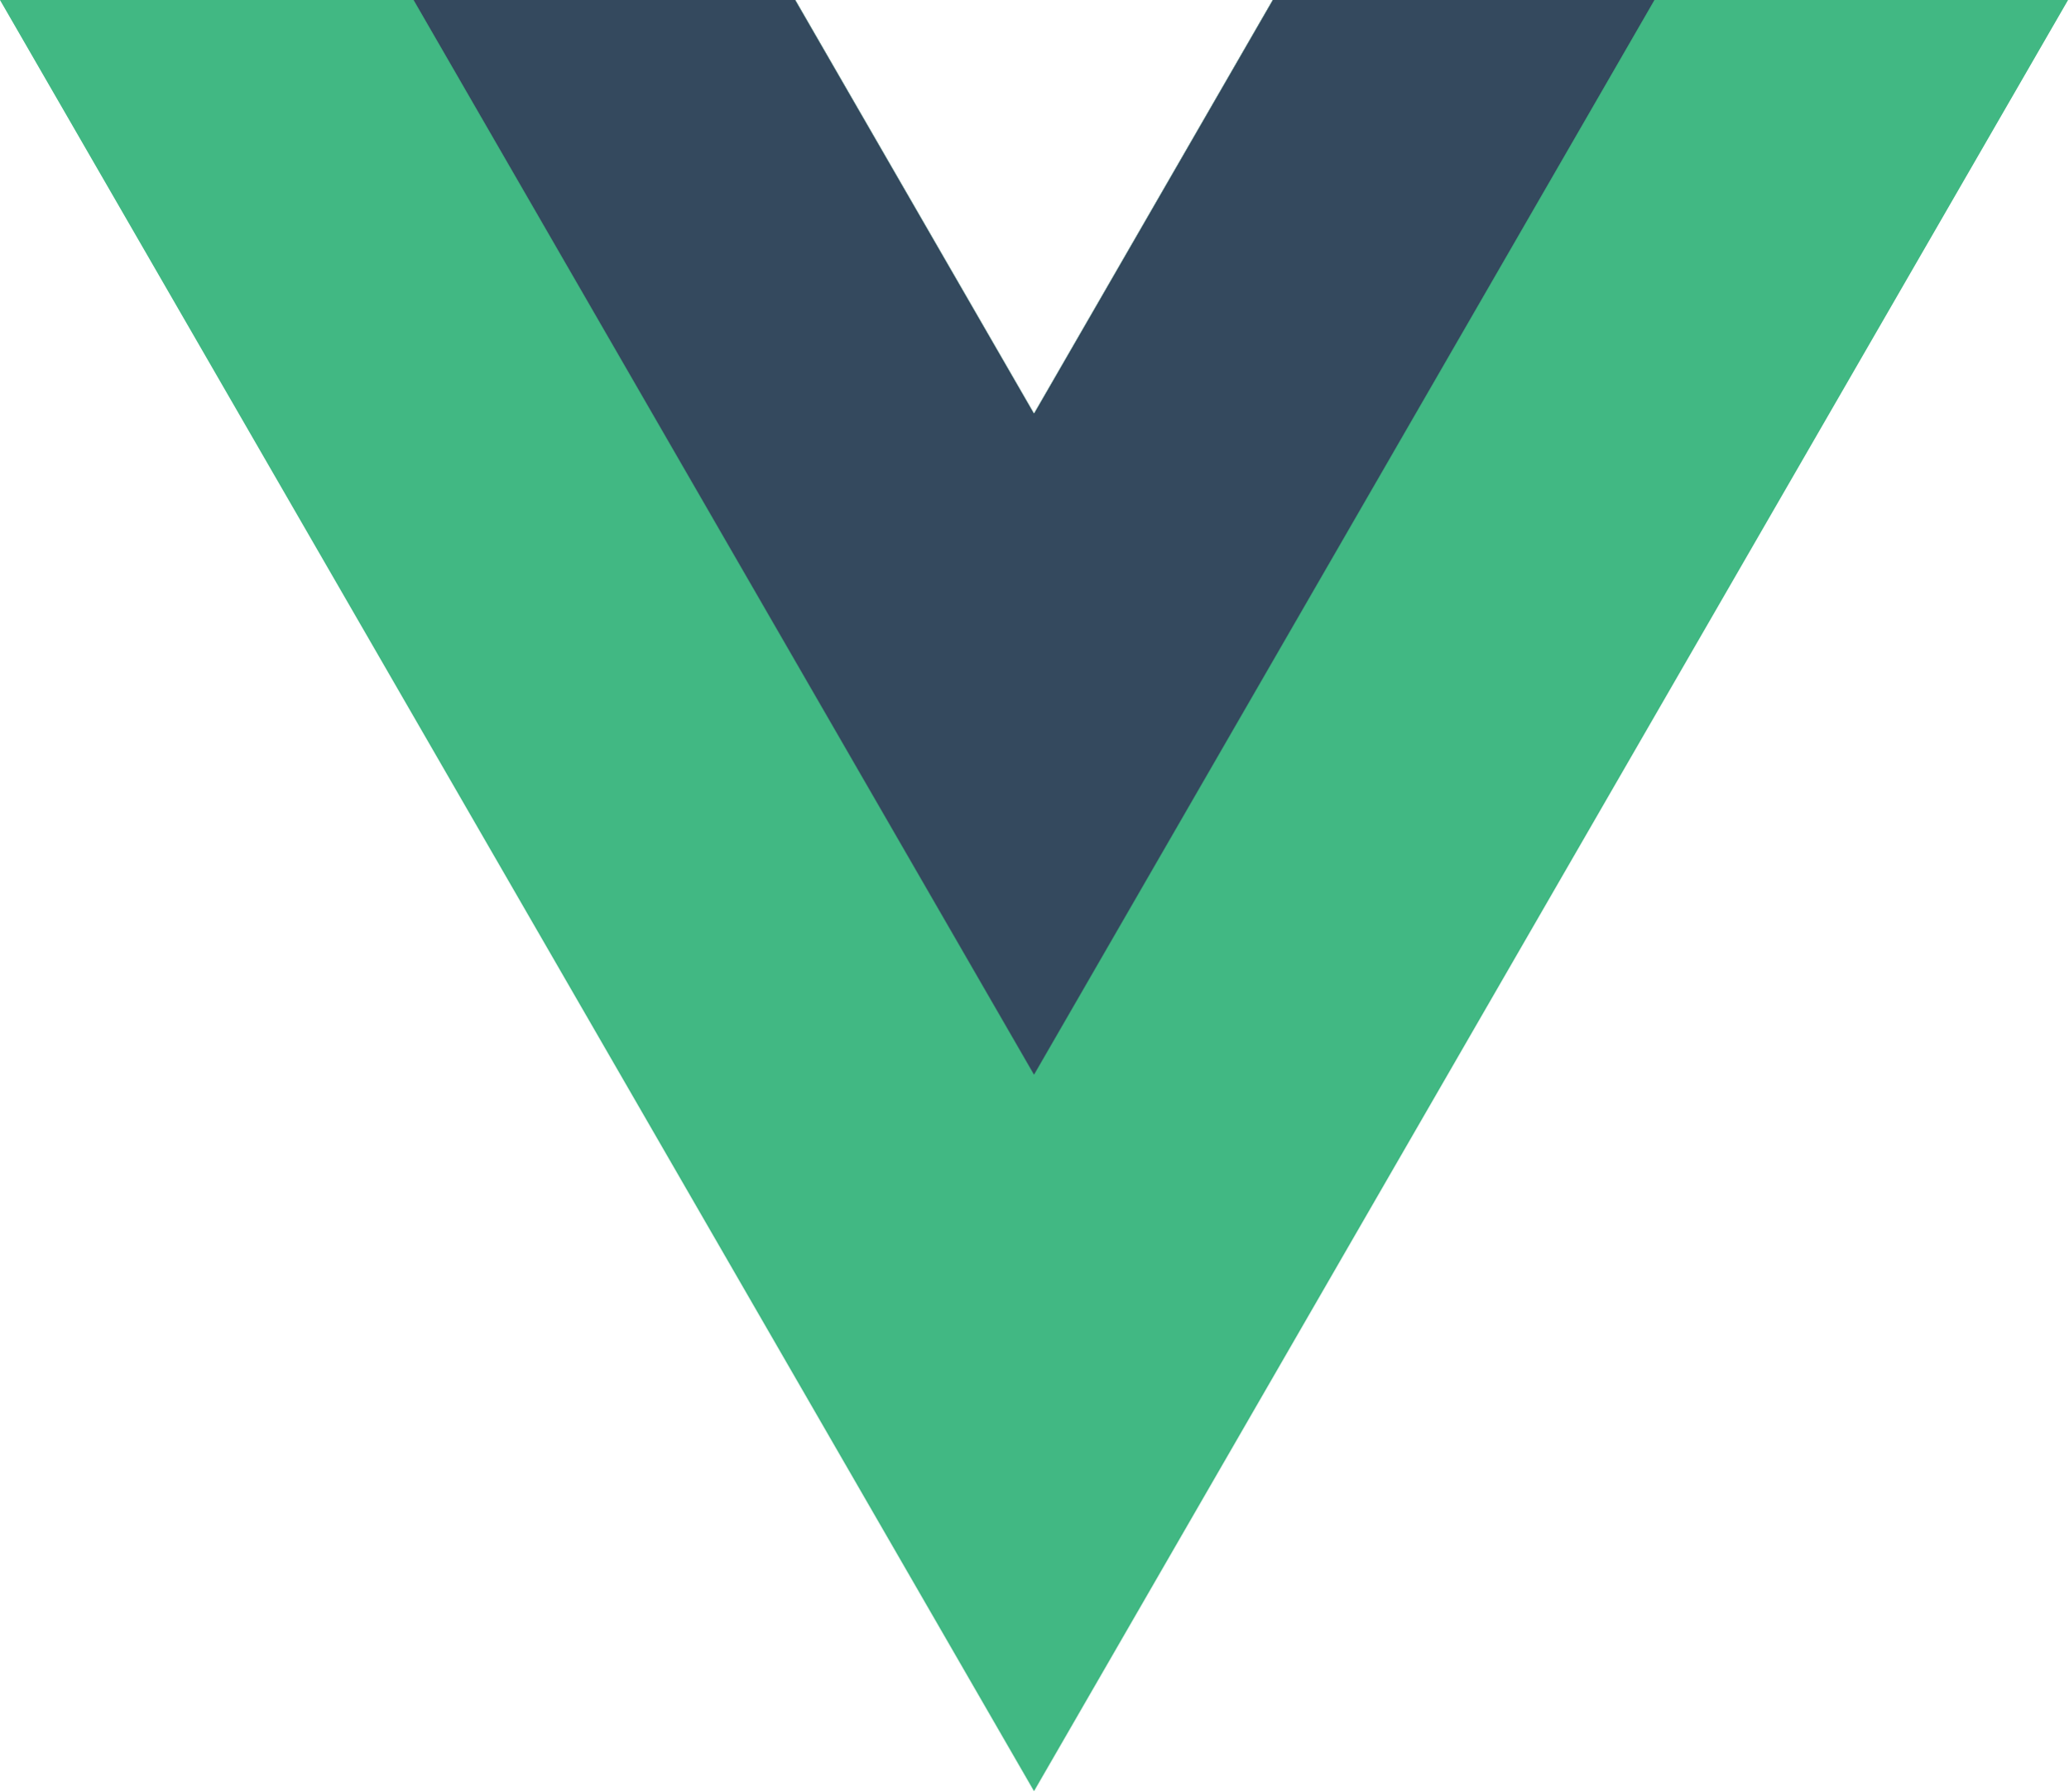
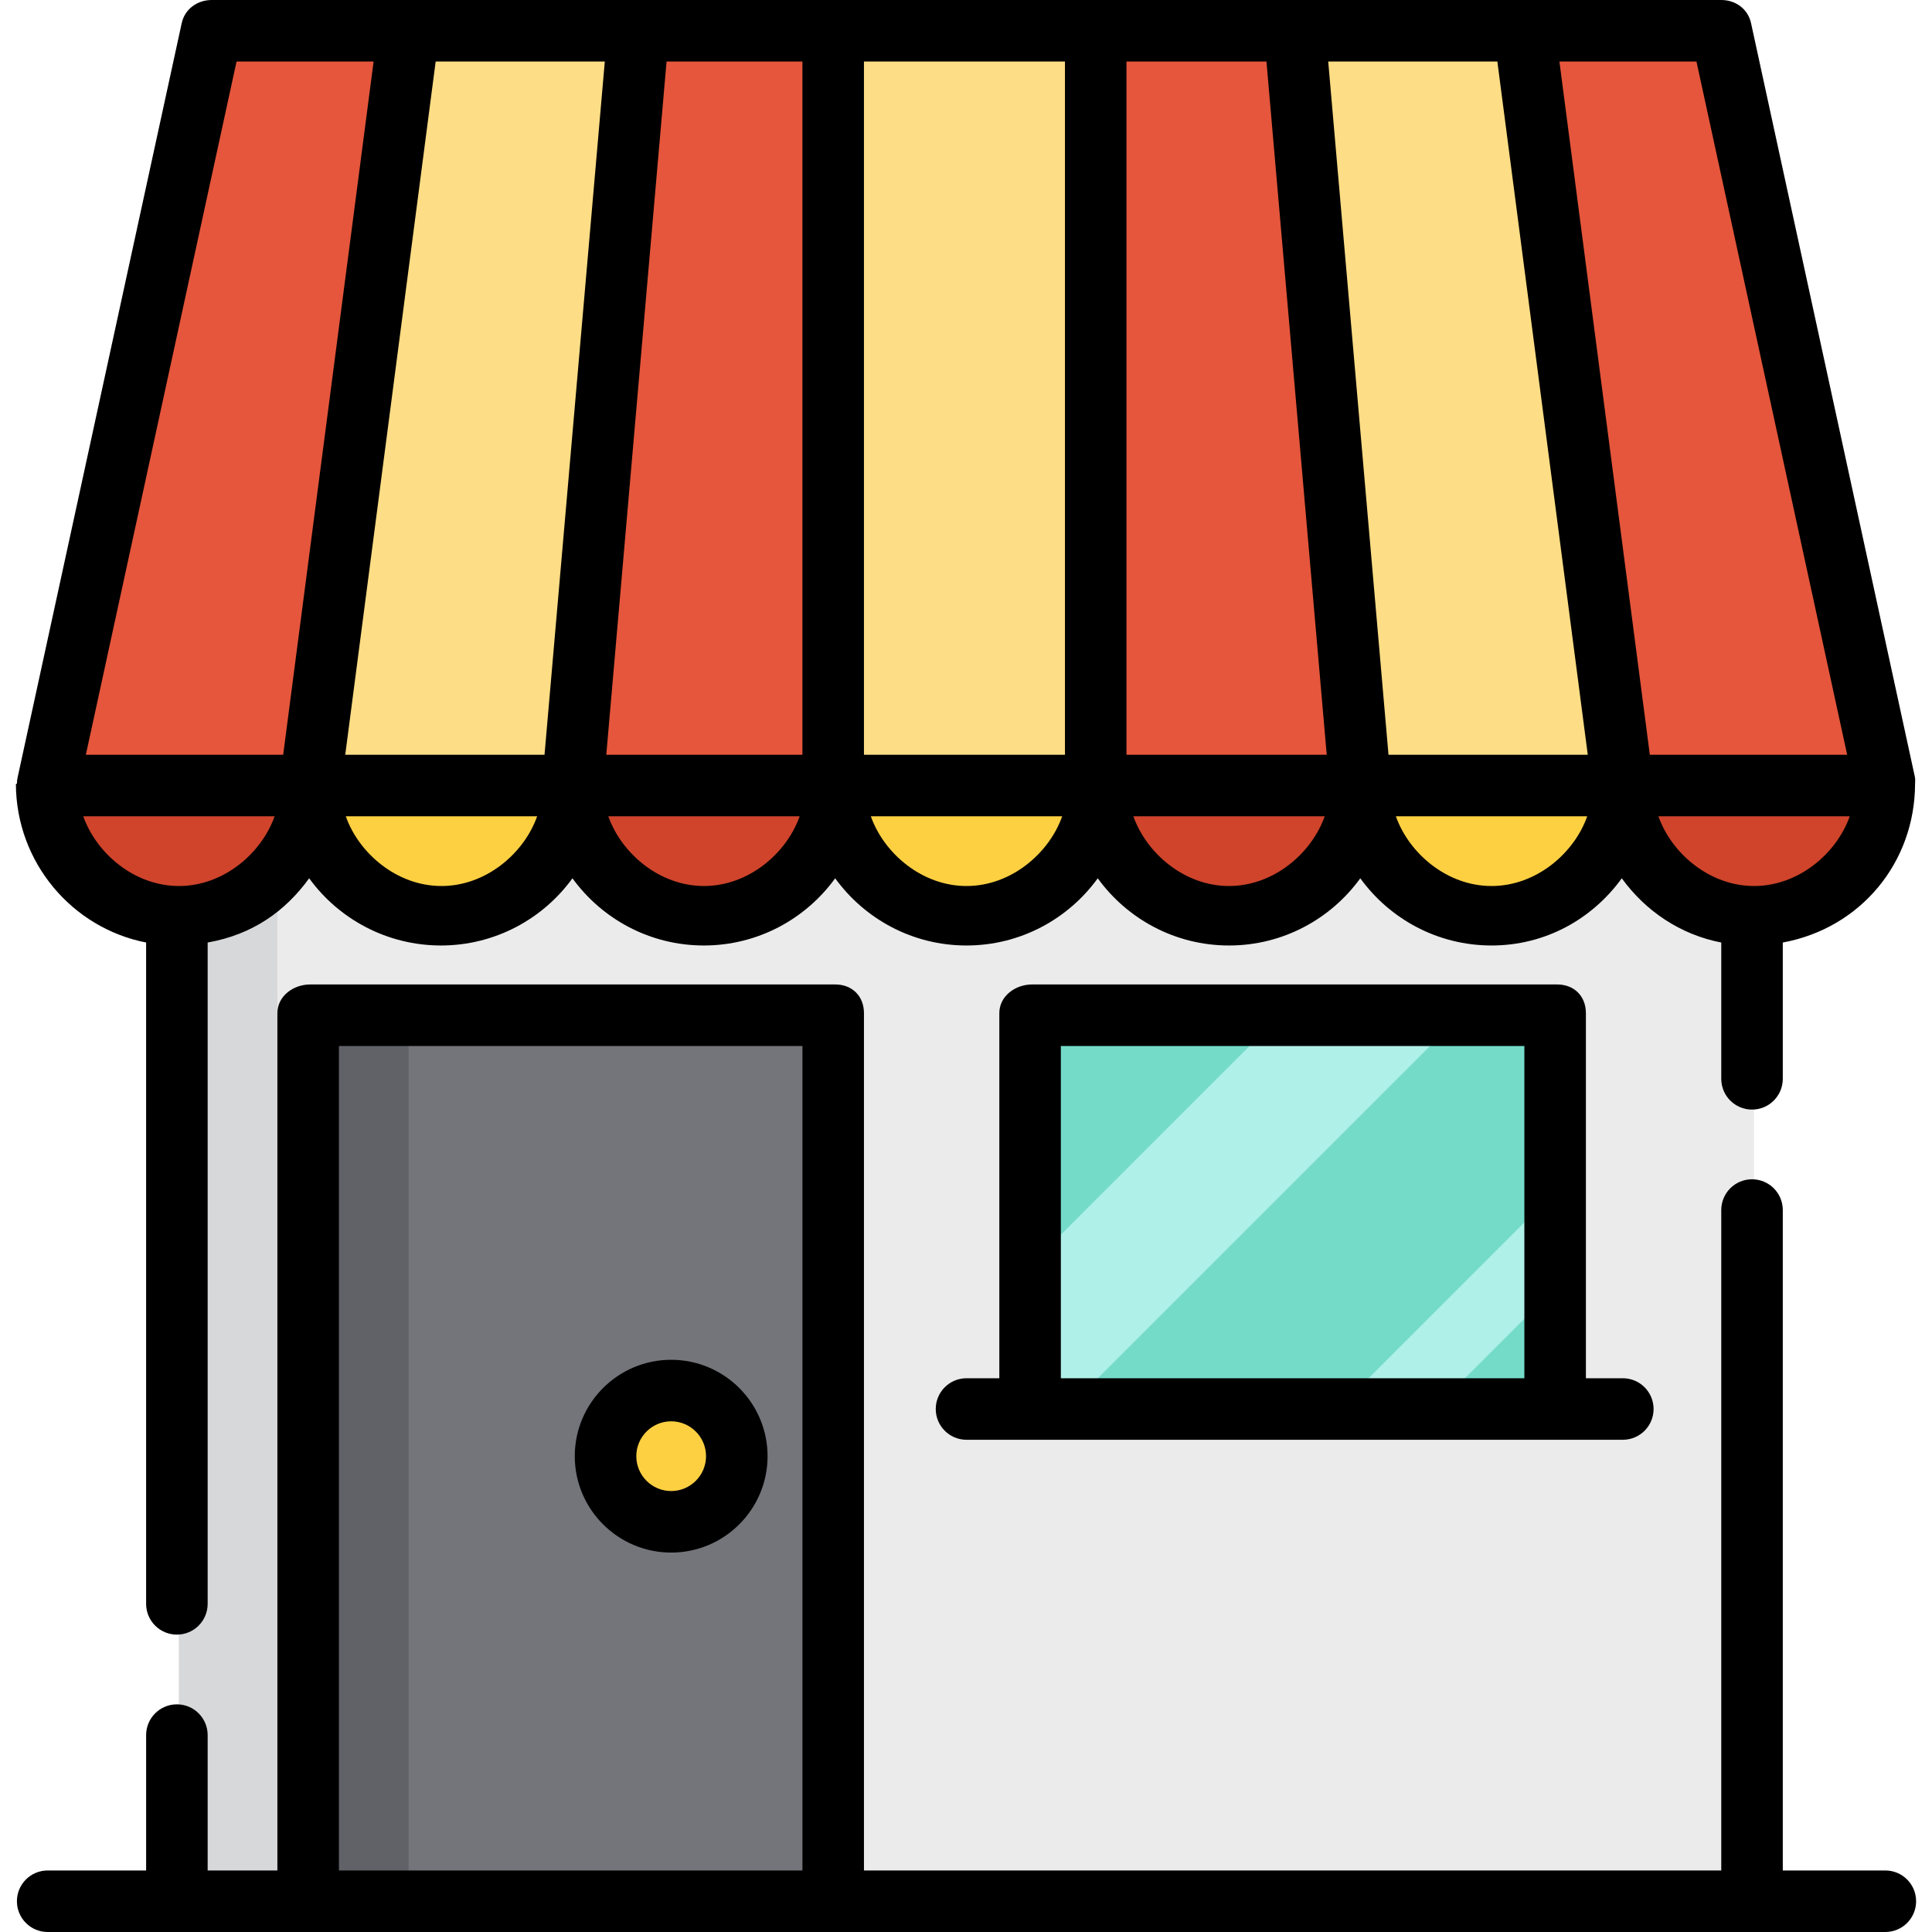
- <svg xmlns="http://www.w3.org/2000/svg" viewBox="0 0 261.76 226.69">
-   <path d="M161.096.001l-30.225 52.351L100.647.001H-.005l130.877 226.688L261.749.001z" fill="#41b883" />
-   <path d="M161.096.001l-30.225 52.351L100.647.001H52.346l78.526 136.01L209.398.001z" fill="#34495e" />
+ <svg xmlns="http://www.w3.org/2000/svg" version="1.1" id="Layer_1" viewBox="0 0 512 512" xml:space="preserve">
+   <rect x="47.421" y="138.055" style="fill:#EBEBEC;" width="417.427" height="365.248" />
+   <rect x="47.421" y="138.055" style="fill:#D7D8D9;" width="26.089" height="365.248" />
+   <path style="fill:#CF442B;" d="M47.421,242.412c19.211,0,34.786-15.574,34.786-34.786H12.636  C12.636,226.838,28.209,242.412,47.421,242.412L47.421,242.412z" />
+   <path style="fill:#FDD042;" d="M116.993,242.412c19.211,0,34.786-15.574,34.786-34.786H82.207  C82.207,226.838,97.78,242.412,116.993,242.412L116.993,242.412z" />
+   <path style="fill:#CF442B;" d="M186.564,242.412c19.211,0,34.786-15.574,34.786-34.786h-69.571  C151.778,226.838,167.351,242.412,186.564,242.412L186.564,242.412z" />
+   <path style="fill:#FDD042;" d="M256.135,242.412c19.211,0,34.786-15.574,34.786-34.786h-69.571  C221.349,226.838,236.922,242.412,256.135,242.412L256.135,242.412z" />
+   <path style="fill:#CF442B;" d="M325.706,242.412c19.211,0,34.786-15.574,34.786-34.786H290.92  C290.92,226.838,306.493,242.412,325.706,242.412L325.706,242.412z" />
+   <path style="fill:#FDD042;" d="M395.277,242.412L395.277,242.412c19.211,0,34.786-15.574,34.786-34.786h-69.571  C360.491,226.838,376.065,242.412,395.277,242.412z" />
+   <path style="fill:#CF442B;" d="M464.848,242.412c19.211,0,34.786-15.574,34.786-34.786h-69.571  C430.063,226.838,445.636,242.412,464.848,242.412L464.848,242.412z" />
+   <polygon style="fill:#E5563C;" points="56.118,7.609 108.296,7.609 82.207,207.626 12.636,207.626 " />
+   <polygon style="fill:#FDDD85;" points="108.296,7.609 169.171,7.609 151.778,207.626 82.207,207.626 " />
+   <polygon style="fill:#E5563C;" points="169.171,7.609 221.349,7.609 221.349,207.626 151.778,207.626 " />
+   <rect x="221.345" y="7.609" style="fill:#FDDD85;" width="69.571" height="200.017" />
+   <polygon style="fill:#E5563C;" points="290.92,7.609 343.099,7.609 360.491,207.626 290.92,207.626 " />
+   <polygon style="fill:#FDDD85;" points="343.099,7.609 403.973,7.609 430.063,207.626 360.491,207.626 " />
+   <polygon style="fill:#E5563C;" points="403.973,7.609 456.152,7.609 499.634,207.626 430.063,207.626 " />
+   <rect x="82.203" y="268.501" style="fill:#74757B;" width="139.142" height="234.803" />
+   <rect x="82.203" y="268.501" style="fill:#606268;" width="26.089" height="234.803" />
+   <rect x="273.523" y="268.501" style="fill:#AFF0E8;" width="139.142" height="104.357" />
+   <g>
+     <polygon style="fill:#74DBC9;" points="387.668,268.501 283.311,372.858 355.056,372.858 412.67,315.244 412.67,268.501  " />
+     <polygon style="fill:#74DBC9;" points="273.528,268.501 273.528,334.811 339.838,268.501  " />
+     <polygon style="fill:#74DBC9;" points="380.602,372.858 412.67,372.858 412.67,340.79  " />
+   </g>
+   <circle style="fill:#FDD042;" cx="177.863" cy="385.902" r="17.393" />
+   <path d="M4.484,207.686c0,0.023-0.271,0.046-0.271,0.068c0.062,20.831,14.944,38.211,34.511,42.024v175.259  c0,4.504,3.65,8.153,8.153,8.153s8.153-3.649,8.153-8.153V249.779c11.958-2.106,20.619-8.346,26.904-17.024  c7.808,10.779,20.623,17.81,34.921,17.81s27.045-7.031,34.854-17.81c7.808,10.779,20.521,17.81,34.819,17.81  c14.298,0,26.995-7.031,34.803-17.81c7.808,10.779,20.496,17.81,34.794,17.81c14.298,0,26.982-7.031,34.79-17.81  c7.808,10.779,20.49,17.81,34.788,17.81s26.978-7.031,34.787-17.81c7.808,10.779,20.489,17.81,34.786,17.81  s26.706-7.031,34.514-17.81c6.285,8.677,15.49,14.919,26.361,17.024v36.117c0,4.504,3.649,8.153,8.153,8.153  c4.504,0,8.153-3.649,8.153-8.153v-36.117c20.654-3.812,34.991-21.191,35.054-42.021c0.01-0.625,0.087-1.252-0.047-1.863  L464.05,6.149C463.235,2.401,459.987,0,456.152,0H56.118c-3.835,0-7.152,2.401-7.967,6.149L4.669,206.031  C4.534,206.615,4.484,207.088,4.484,207.686z M47.421,234.803c-11.843,0-21.905-8.696-25.357-18.48h50.713  C69.327,226.106,59.264,234.803,47.421,234.803z M116.993,234.803c-11.843,0-21.905-8.696-25.356-18.48h50.713  C138.898,226.106,128.835,234.803,116.993,234.803z M186.564,234.803c-11.843,0-21.905-8.696-25.357-18.48h50.713  C208.469,226.106,198.406,234.803,186.564,234.803z M256.135,234.803c-11.843,0-21.905-8.696-25.357-18.48h50.713  C278.04,226.106,267.977,234.803,256.135,234.803z M298.53,16.306h37.094l15.974,183.711H298.53V16.306z M325.706,234.803  c-11.843,0-21.905-8.696-25.356-18.48h50.713C347.611,226.106,337.548,234.803,325.706,234.803z M395.277,234.803  c-11.843,0-21.905-8.696-25.357-18.48h50.713C417.182,226.106,407.119,234.803,395.277,234.803z M464.848,234.803  c-11.843,0-21.905-8.696-25.356-18.48h50.713C486.753,226.106,476.691,234.803,464.848,234.803z M449.581,16.306l39.937,183.711  h-52.297L413.259,16.306H449.581z M396.815,16.306l23.962,183.711h-52.811L351.991,16.306H396.815z M282.224,200.017h-53.265V16.306  h53.265V200.017z M212.653,200.017h-51.982l15.974-183.711h36.007V200.017z M144.304,200.017H91.493l23.962-183.711h44.823  L144.304,200.017z M62.688,16.306h36.322L75.048,200.017H22.751L62.688,16.306z" />
+   <path d="M412.67,260.892H273.528c-4.504,0-8.696,3.106-8.696,7.609v96.747h-8.696c-4.503,0-8.153,3.649-8.153,8.153  c0,4.504,3.65,8.153,8.153,8.153h173.928c4.504,0,8.153-3.649,8.153-8.153c0-4.504-3.649-8.153-8.153-8.153h-9.783v-96.747  C420.279,263.997,417.172,260.892,412.67,260.892z M281.137,365.248v-88.051h122.837v88.051H281.137z" />
+   <path d="M177.867,360.357c-14.086,0-25.546,11.46-25.546,25.546c0,14.086,11.46,25.546,25.546,25.546  c14.086,0,25.546-11.46,25.546-25.546C203.413,371.816,191.953,360.357,177.867,360.357z M177.867,395.142  c-5.095,0-9.24-4.145-9.24-9.24c0-5.095,4.145-9.24,9.24-9.24c5.095,0,9.24,4.145,9.24,9.24  C187.107,390.997,182.962,395.142,177.867,395.142z" />
+   <path d="M499.634,495.694h-27.176V320.675c0-4.504-3.649-8.153-8.153-8.153c-4.504,0-8.153,3.649-8.153,8.153v175.019H228.959  V268.501c0-4.504-3.107-7.609-7.609-7.609H82.207c-4.503,0-8.696,3.106-8.696,7.609v227.193h-18.48v-35.872  c0-4.504-3.65-8.153-8.153-8.153s-8.153,3.649-8.153,8.153v35.872H12.636c-4.503,0-8.153,3.649-8.153,8.153  c0,4.504,3.65,8.153,8.153,8.153h486.998c4.504,0,8.153-3.649,8.153-8.153C507.787,499.344,504.136,495.694,499.634,495.694z   M89.816,495.694V277.197h122.837v218.497H89.816z" />
</svg>
